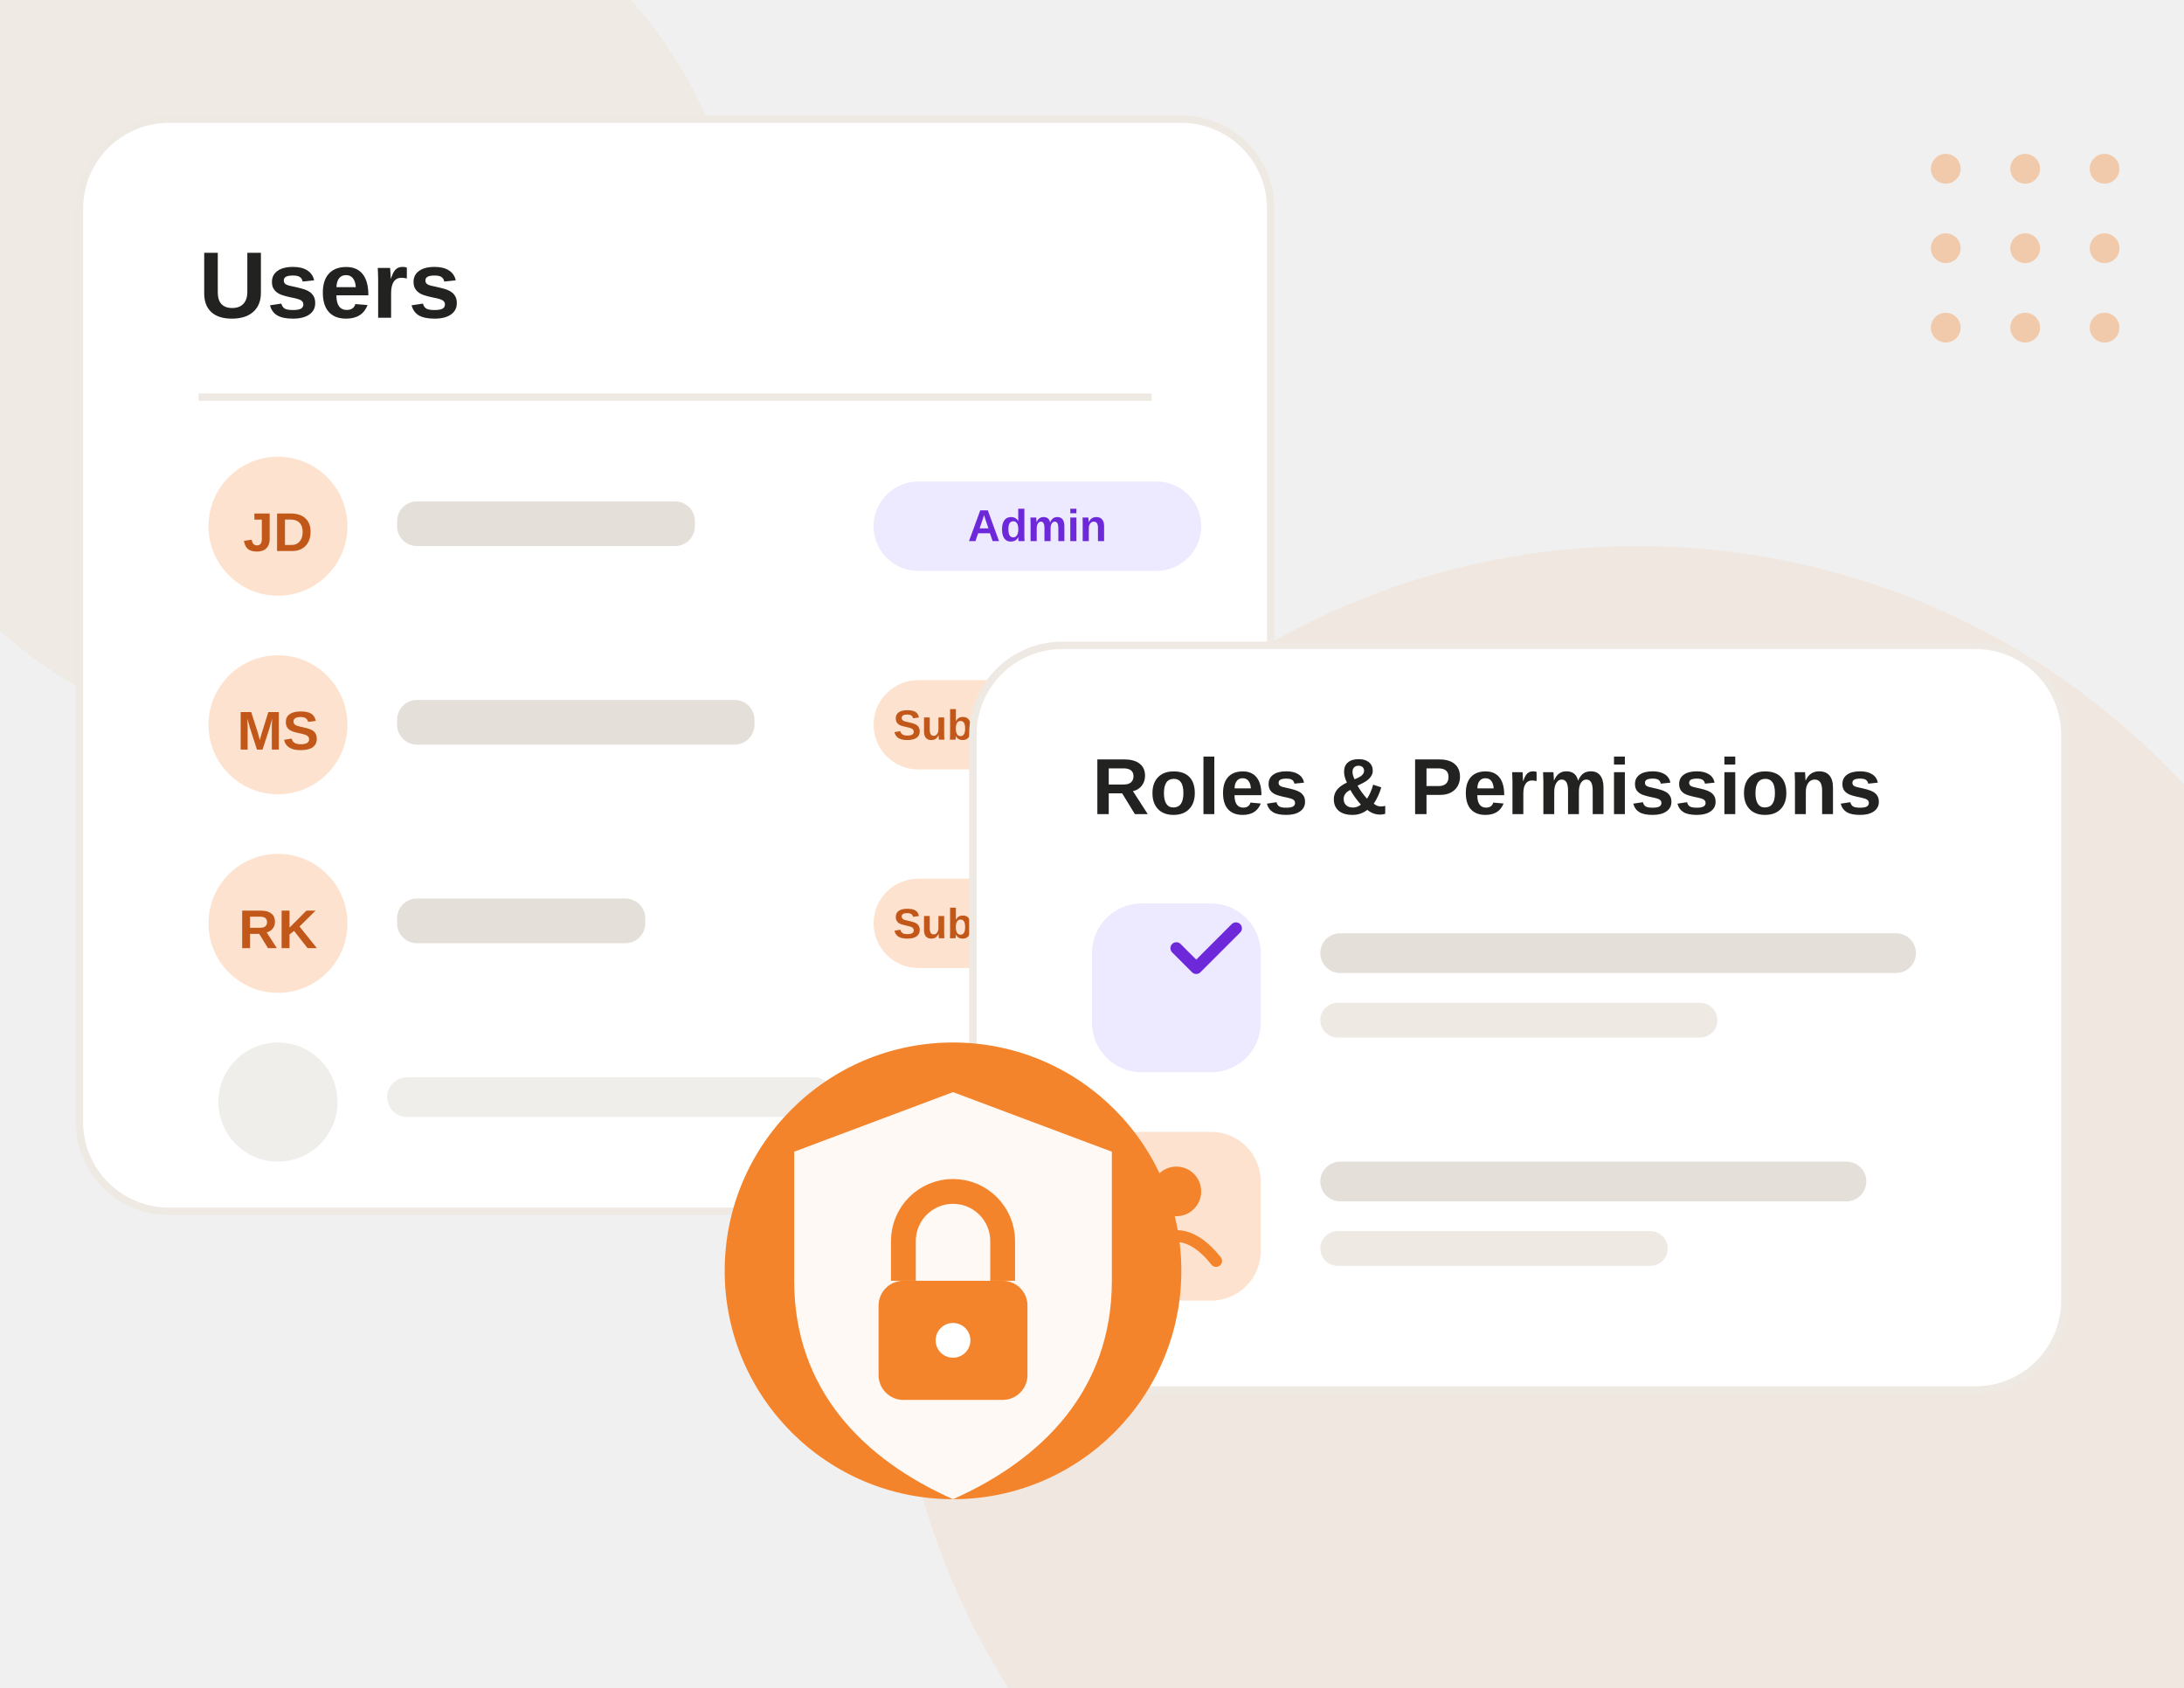
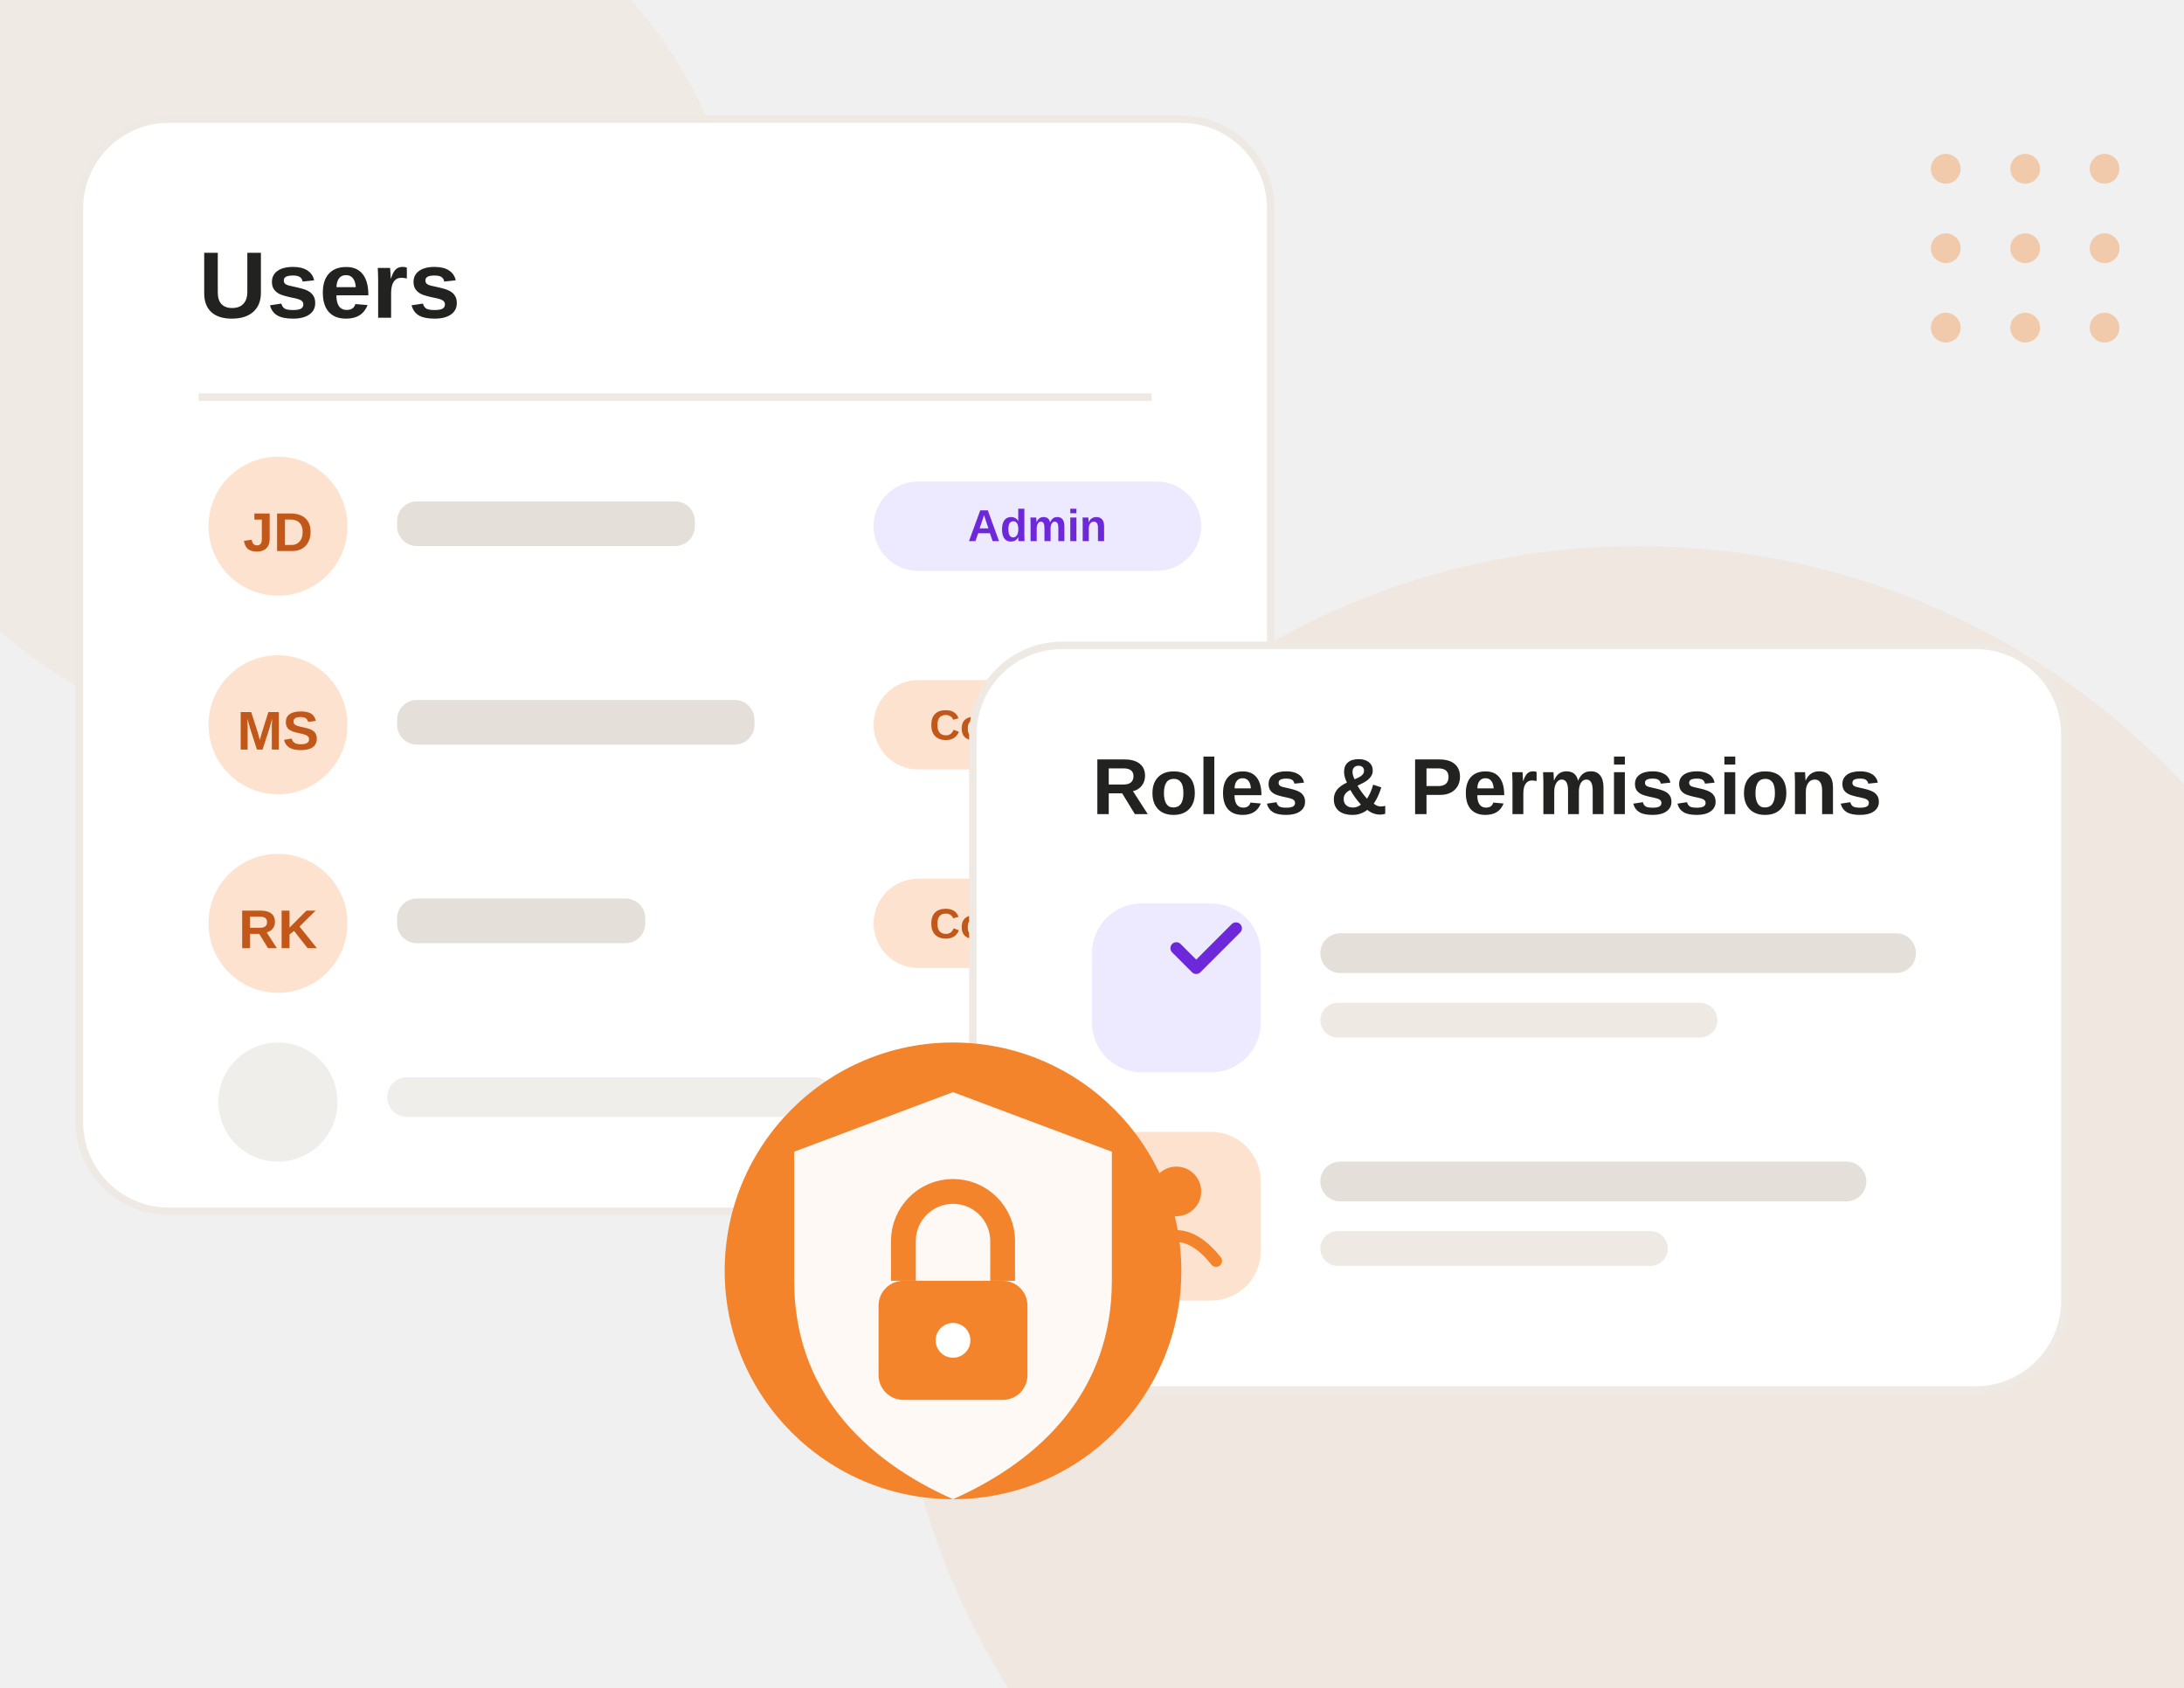
<svg xmlns="http://www.w3.org/2000/svg" viewBox="0 0 440 340" fill="none">
  <circle cx="330" cy="260" r="150" fill="#F4842B" opacity="0.08" />
  <circle cx="60" cy="60" r="90" fill="#F4842B" opacity="0.06" />
  <g fill="#F4842B" opacity="0.35">
    <circle cx="392" cy="34" r="3" />
    <circle cx="408" cy="34" r="3" />
    <circle cx="424" cy="34" r="3" />
    <circle cx="392" cy="50" r="3" />
    <circle cx="408" cy="50" r="3" />
    <circle cx="424" cy="50" r="3" />
    <circle cx="392" cy="66" r="3" />
    <circle cx="408" cy="66" r="3" />
    <circle cx="424" cy="66" r="3" />
  </g>
  <g>
    <rect x="16" y="24" width="240" height="220" rx="18" fill="#FFFFFF" stroke="#EFE9E3" stroke-width="1.5" />
    <text x="40" y="64" font-family="Arial, sans-serif" font-size="19" font-weight="700" fill="#222221">Users</text>
    <line x1="40" y1="80" x2="232" y2="80" stroke="#EFE9E3" stroke-width="1.5" />
    <circle cx="56" cy="106" r="14" fill="#FDE3CF" />
    <text x="56" y="111" font-family="Arial, sans-serif" font-size="11" font-weight="700" fill="#C2571A" text-anchor="middle">JD</text>
    <rect x="80" y="101" width="60" height="9" rx="4" fill="#E4DFD9" />
    <rect x="176" y="97" width="66" height="18" rx="9" fill="#EDE9FE" />
    <text x="209" y="109" font-family="Arial, sans-serif" font-size="9" font-weight="600" fill="#6D28D9" text-anchor="middle">Admin</text>
    <circle cx="56" cy="146" r="14" fill="#FDE3CF" />
    <text x="56" y="151" font-family="Arial, sans-serif" font-size="11" font-weight="700" fill="#C2571A" text-anchor="middle">MS</text>
    <rect x="80" y="141" width="72" height="9" rx="4" fill="#E4DFD9" />
    <rect x="176" y="137" width="66" height="18" rx="9" fill="#FDE3CF" />
-     <text x="209" y="149" font-family="Arial, sans-serif" font-size="8.5" font-weight="600" fill="#C2571A" text-anchor="middle">Subcontractor</text>
+     <text x="209" y="149" font-family="Arial, sans-serif" font-size="8.5" font-weight="600" fill="#C2571A" text-anchor="middle">Contractor</text>
    <circle cx="56" cy="186" r="14" fill="#FDE3CF" />
    <text x="56" y="191" font-family="Arial, sans-serif" font-size="11" font-weight="700" fill="#C2571A" text-anchor="middle">RK</text>
    <rect x="80" y="181" width="50" height="9" rx="4" fill="#E4DFD9" />
    <rect x="176" y="177" width="66" height="18" rx="9" fill="#FDE3CF" />
-     <text x="209" y="189" font-family="Arial, sans-serif" font-size="8.5" font-weight="600" fill="#C2571A" text-anchor="middle">Subcontractor</text>
+     <text x="209" y="189" font-family="Arial, sans-serif" font-size="8.5" font-weight="600" fill="#C2571A" text-anchor="middle">Contractor</text>
    <circle cx="56" cy="222" r="12" fill="#F0EEEB" />
    <rect x="78" y="217" width="90" height="8" rx="4" fill="#F0EEEB" />
  </g>
  <g>
    <rect x="196" y="130" width="220" height="150" rx="18" fill="#FFFFFF" stroke="#EFE9E3" stroke-width="1.5" />
    <text x="220" y="164" font-family="Arial, sans-serif" font-size="16" font-weight="700" fill="#222221">Roles &amp; Permissions</text>
    <rect x="220" y="182" width="34" height="34" rx="10" fill="#EDE9FE" />
    <path d="M237 191 l4 4 8 -8" stroke="#6D28D9" stroke-width="2.4" fill="none" stroke-linecap="round" stroke-linejoin="round" />
    <rect x="266" y="188" width="120" height="8" rx="4" fill="#E4DFD9" />
    <rect x="266" y="202" width="80" height="7" rx="3.5" fill="#EFE9E3" />
    <rect x="220" y="228" width="34" height="34" rx="10" fill="#FDE3CF" />
    <circle cx="237" cy="240" r="5" fill="#F4842B" />
    <path d="M229 254 q8 -10 16 0" stroke="#F4842B" stroke-width="2.4" fill="none" stroke-linecap="round" />
    <rect x="266" y="234" width="110" height="8" rx="4" fill="#E4DFD9" />
    <rect x="266" y="248" width="70" height="7" rx="3.5" fill="#EFE9E3" />
  </g>
  <g transform="translate(150 214)">
    <circle cx="42" cy="42" r="46" fill="#F4842B" />
    <path d="M42 6 L74 18 V44 C74 66 60 80 42 88 C24 80 10 66 10 44 V18 Z" fill="#FFFFFF" opacity="0.95" />
    <rect x="27" y="44" width="30" height="24" rx="5" fill="#F4842B" />
    <path d="M32 44 v-8 a10 10 0 0 1 20 0 v8" stroke="#F4842B" stroke-width="5" fill="none" />
    <circle cx="42" cy="56" r="3.5" fill="#FFFFFF" />
  </g>
</svg>
